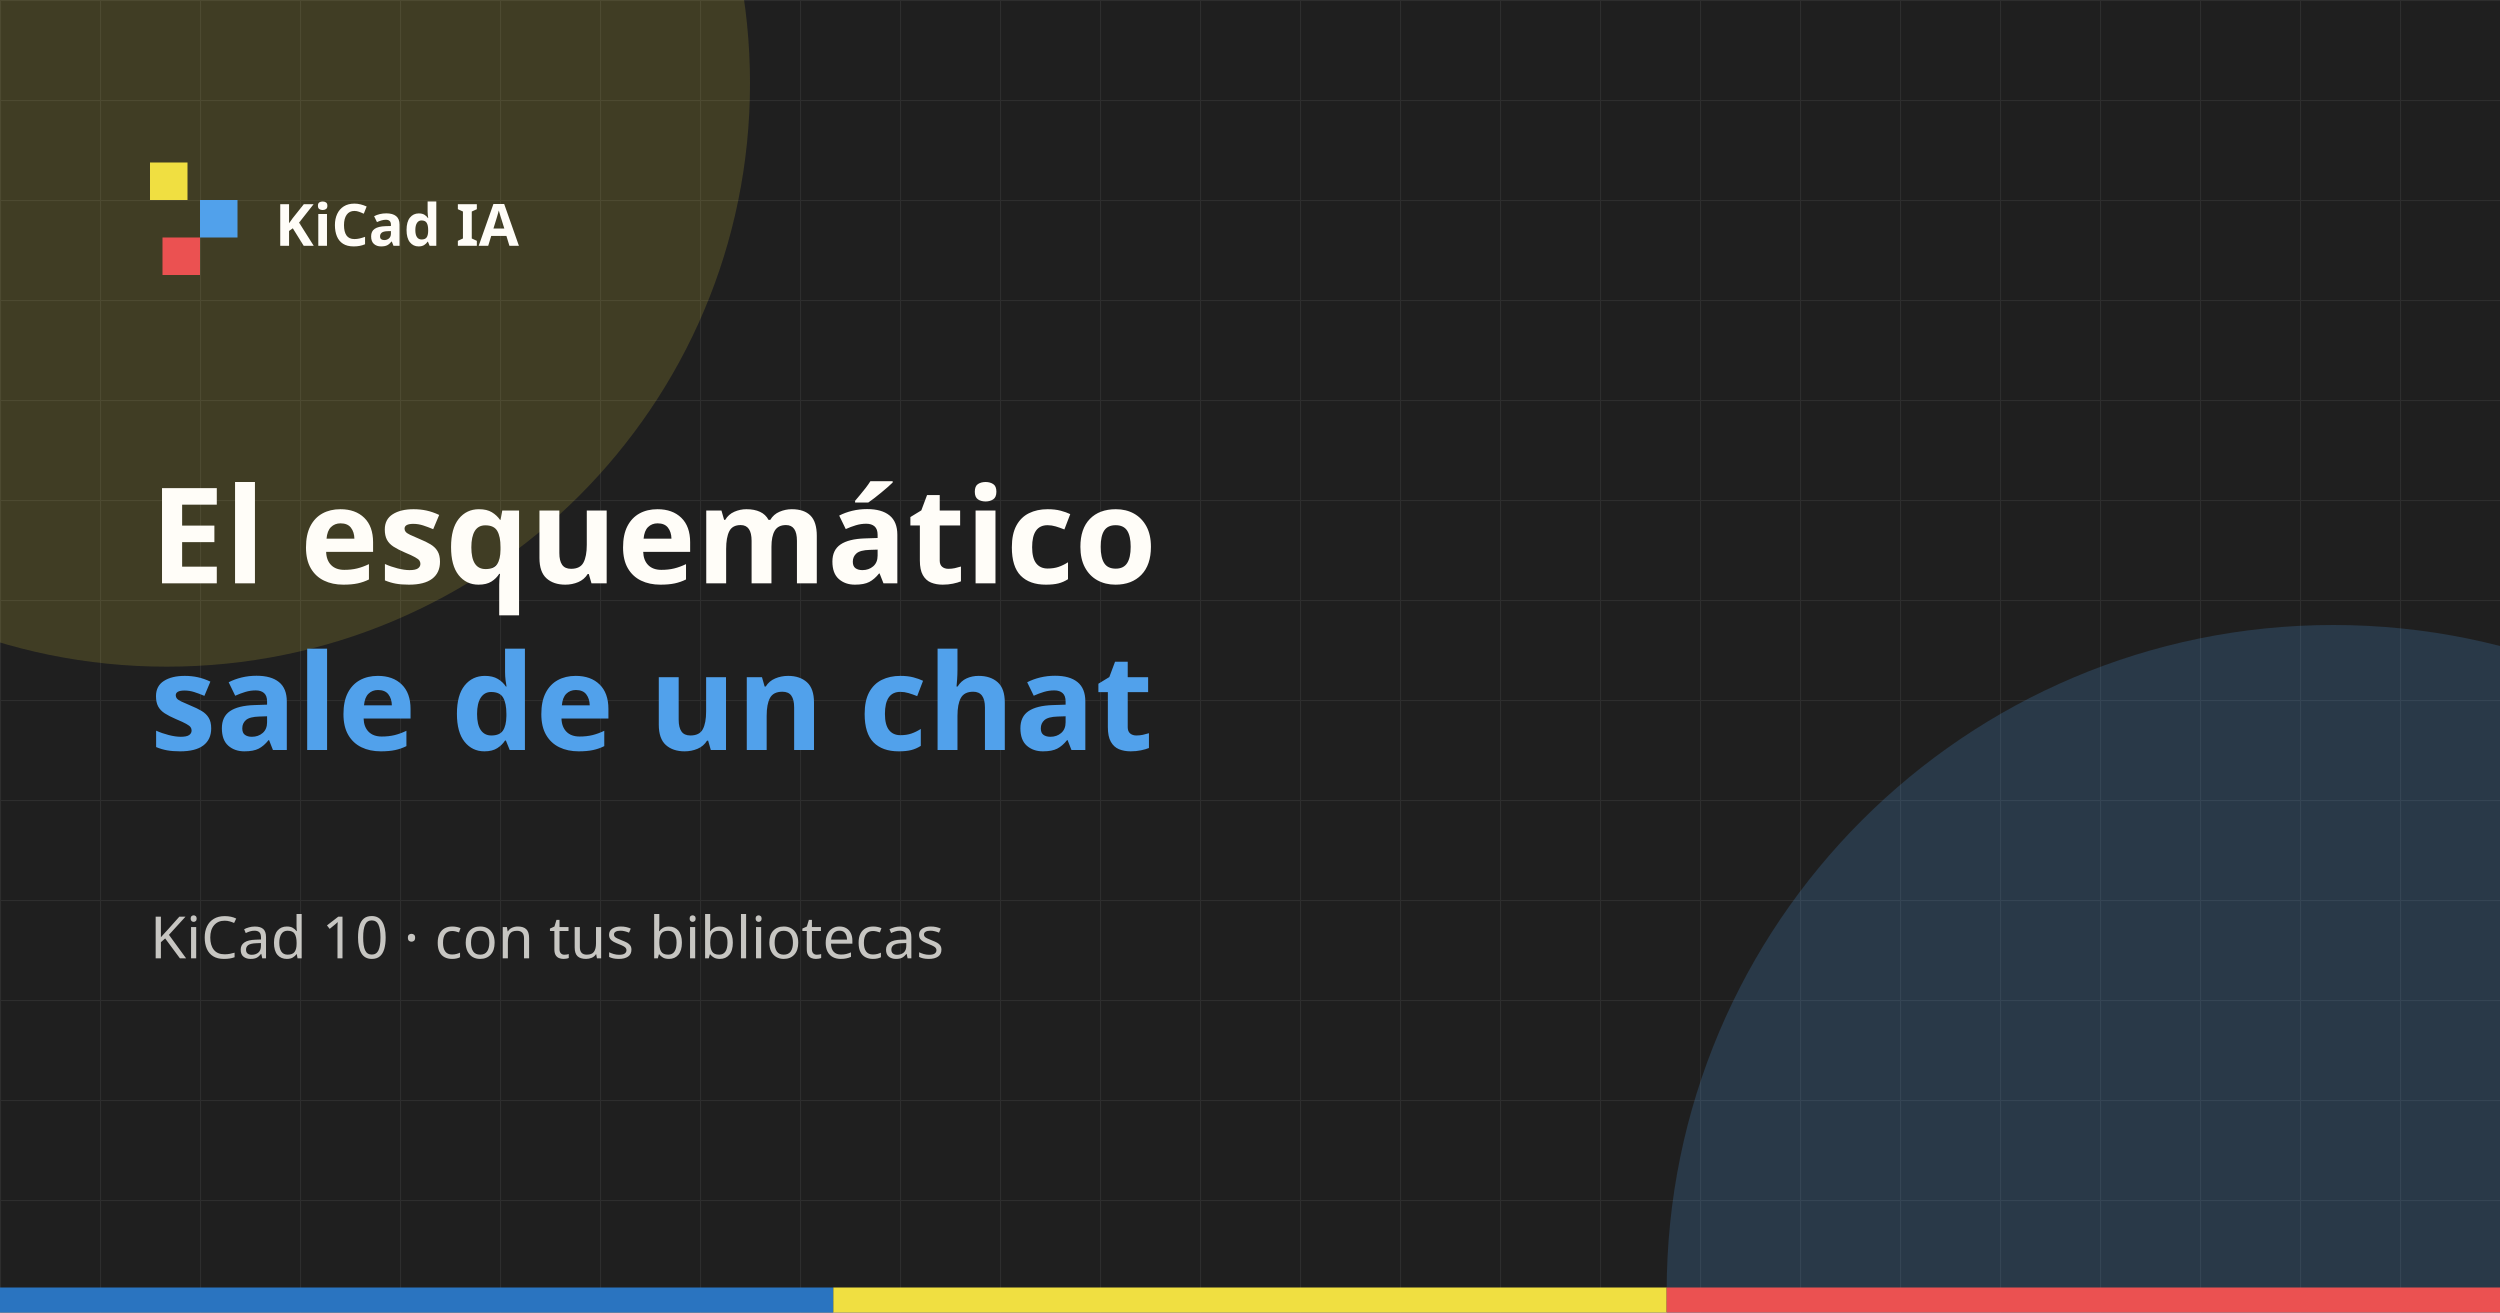
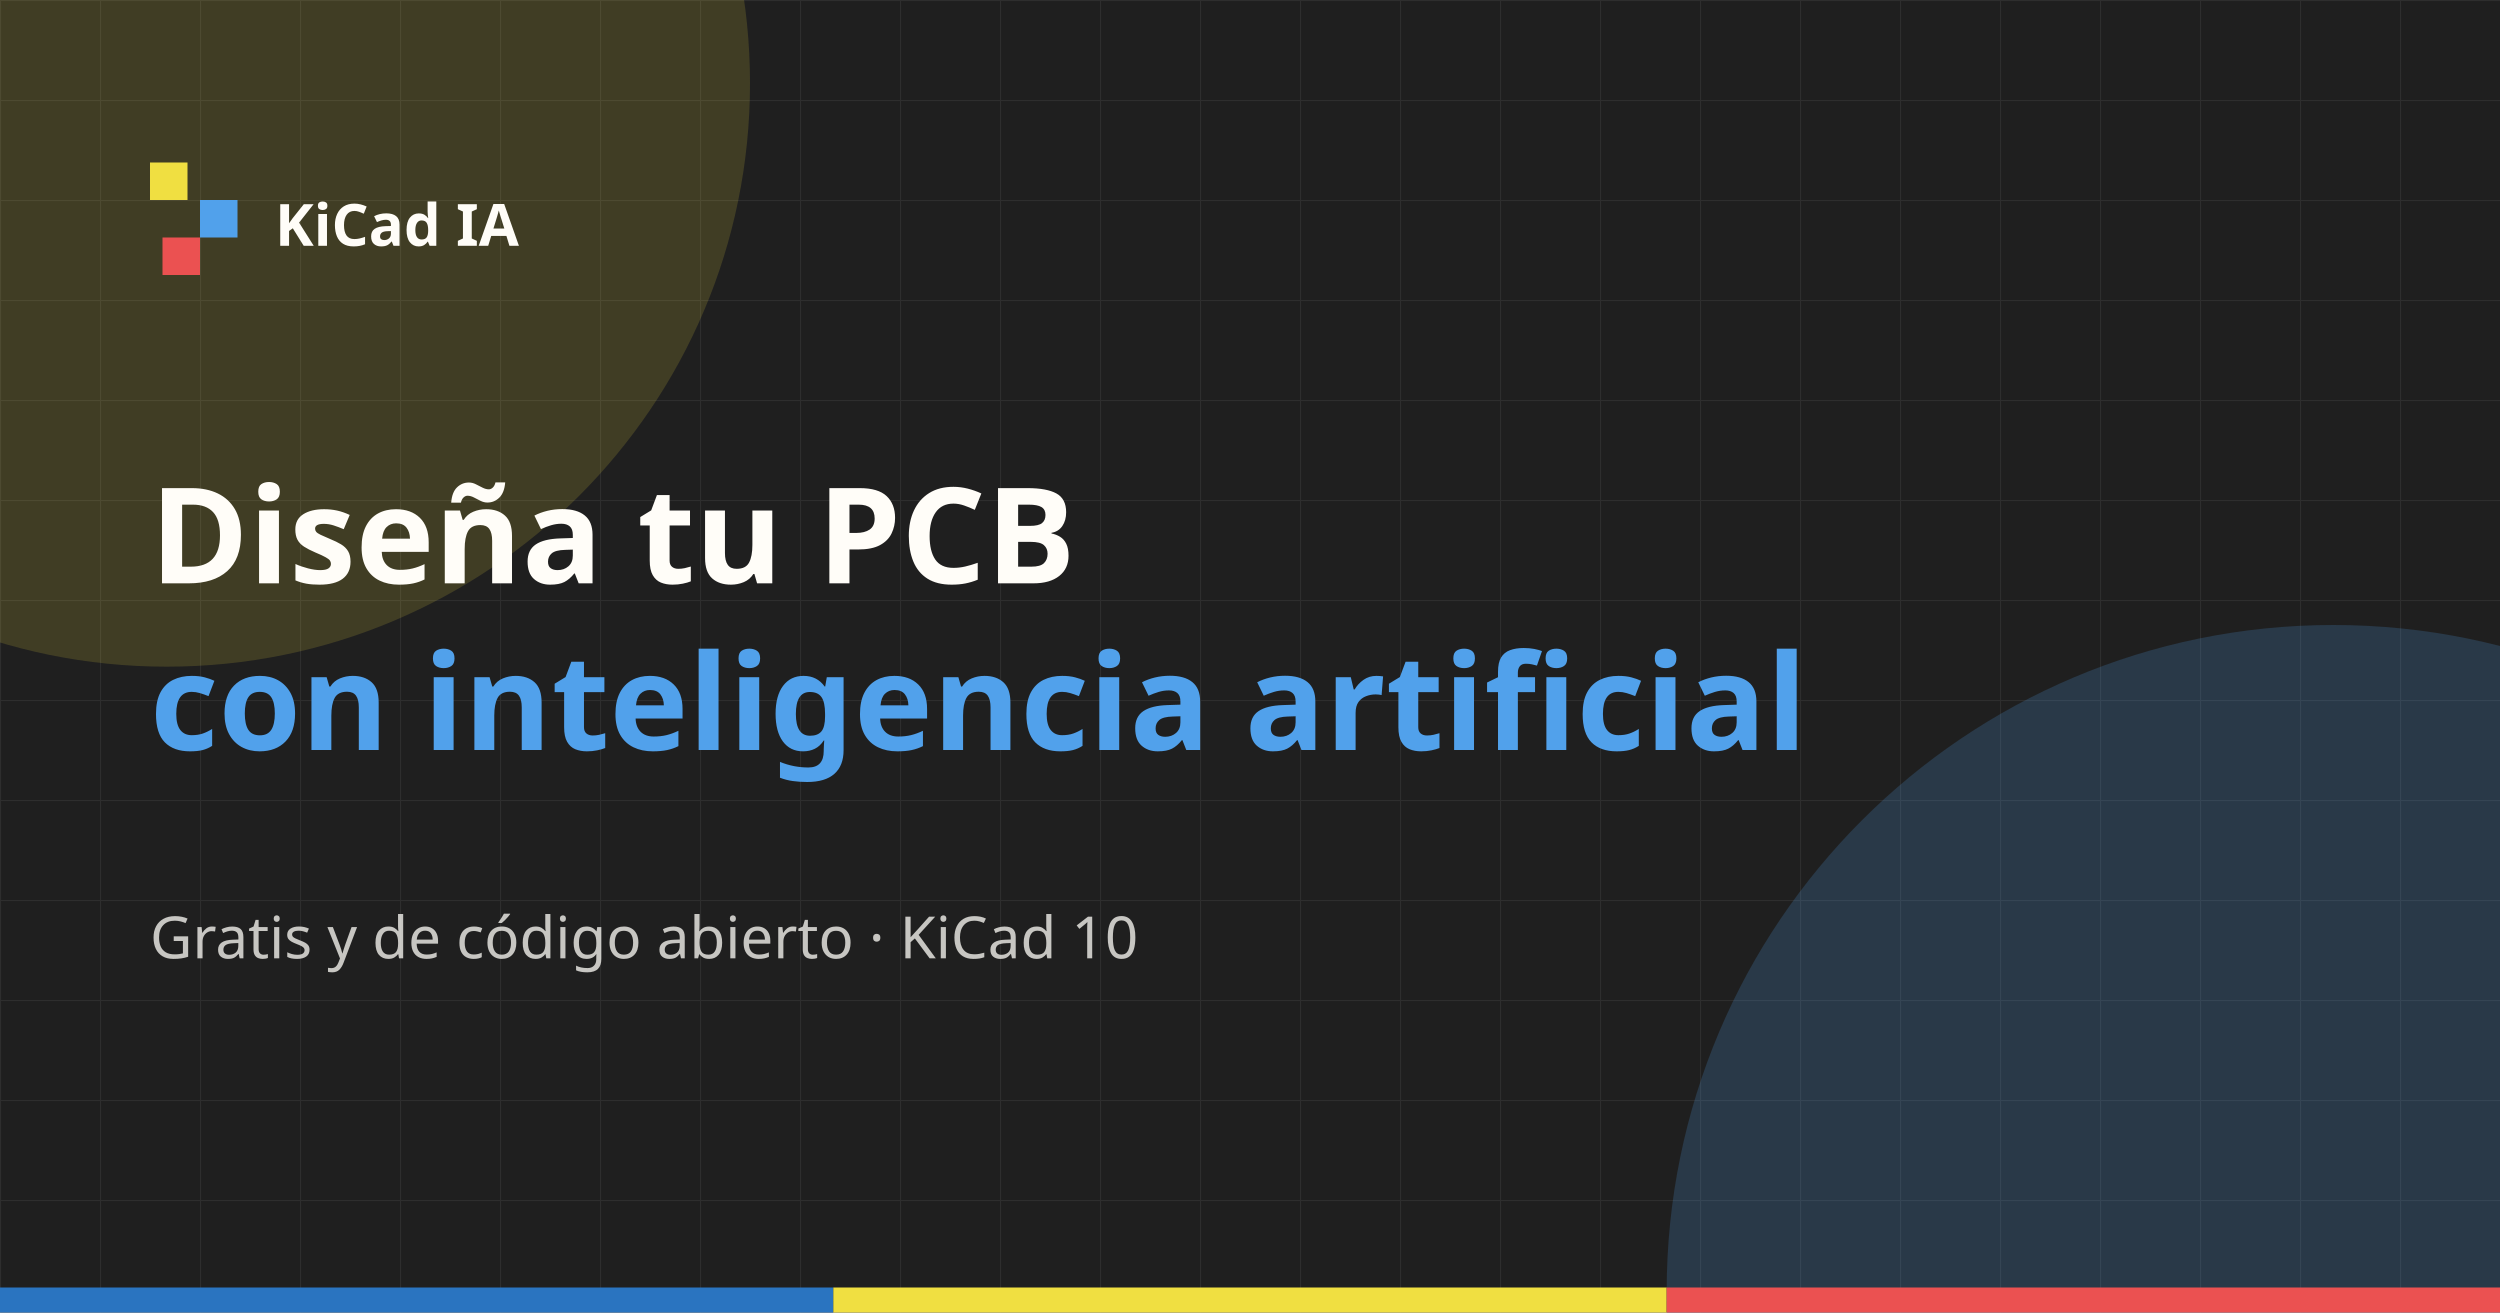
<svg xmlns="http://www.w3.org/2000/svg" width="1200" height="630" viewBox="0 0 1200 630">
  <defs>
    <pattern id="grid" width="48" height="48" patternUnits="userSpaceOnUse">
      <path d="M48 0H0V48" fill="none" stroke="#fffdf8" stroke-opacity="0.07" />
    </pattern>
  </defs>
  <rect width="1200" height="630" fill="#1f1f1f" />
  <rect width="1200" height="630" fill="url(#grid)" />
  <circle cx="80" cy="40" r="280" fill="#f0df41" fill-opacity="0.16" />
  <circle cx="1120" cy="620" r="320" fill="#51a1eb" fill-opacity="0.2" />
  <rect x="72" y="78" width="18" height="18" fill="#f0df41" />
  <rect x="96" y="96" width="18" height="18" fill="#51a1eb" />
  <rect x="78" y="114" width="18" height="18" fill="#eb5151" />
  <text x="132" y="118" fill="#fffdf8" font-family="Poppins, Noto Sans, sans-serif" font-size="28" font-weight="600">KiCad IA</text>
-   <text x="72" y="280" fill="#fffdf8" font-family="Poppins, Noto Sans, sans-serif" font-size="64" font-weight="600">El esquemático</text>
-   <text x="72" y="360" fill="#51a1eb" font-family="Poppins, Noto Sans, sans-serif" font-size="64" font-weight="600">sale de un chat</text>
-   <text x="72" y="460" fill="#fffdf8" fill-opacity="0.75" font-family="Noto Sans, sans-serif" font-size="28">KiCad 10 · con tus bibliotecas</text>
+   <text x="72" y="280" fill="#fffdf8" font-family="Poppins, Noto Sans, sans-serif" font-size="64" font-weight="600">Diseña tu PCB</text>
+   <text x="72" y="360" fill="#51a1eb" font-family="Poppins, Noto Sans, sans-serif" font-size="64" font-weight="600">con inteligencia artificial</text>
+   <text x="72" y="460" fill="#fffdf8" fill-opacity="0.75" font-family="Noto Sans, sans-serif" font-size="28">Gratis y de código abierto · KiCad 10</text>
  <rect y="618" width="400" height="12" fill="#2a74c0" />
  <rect x="400" y="618" width="400" height="12" fill="#f0df41" />
  <rect x="800" y="618" width="400" height="12" fill="#eb5151" />
</svg>
